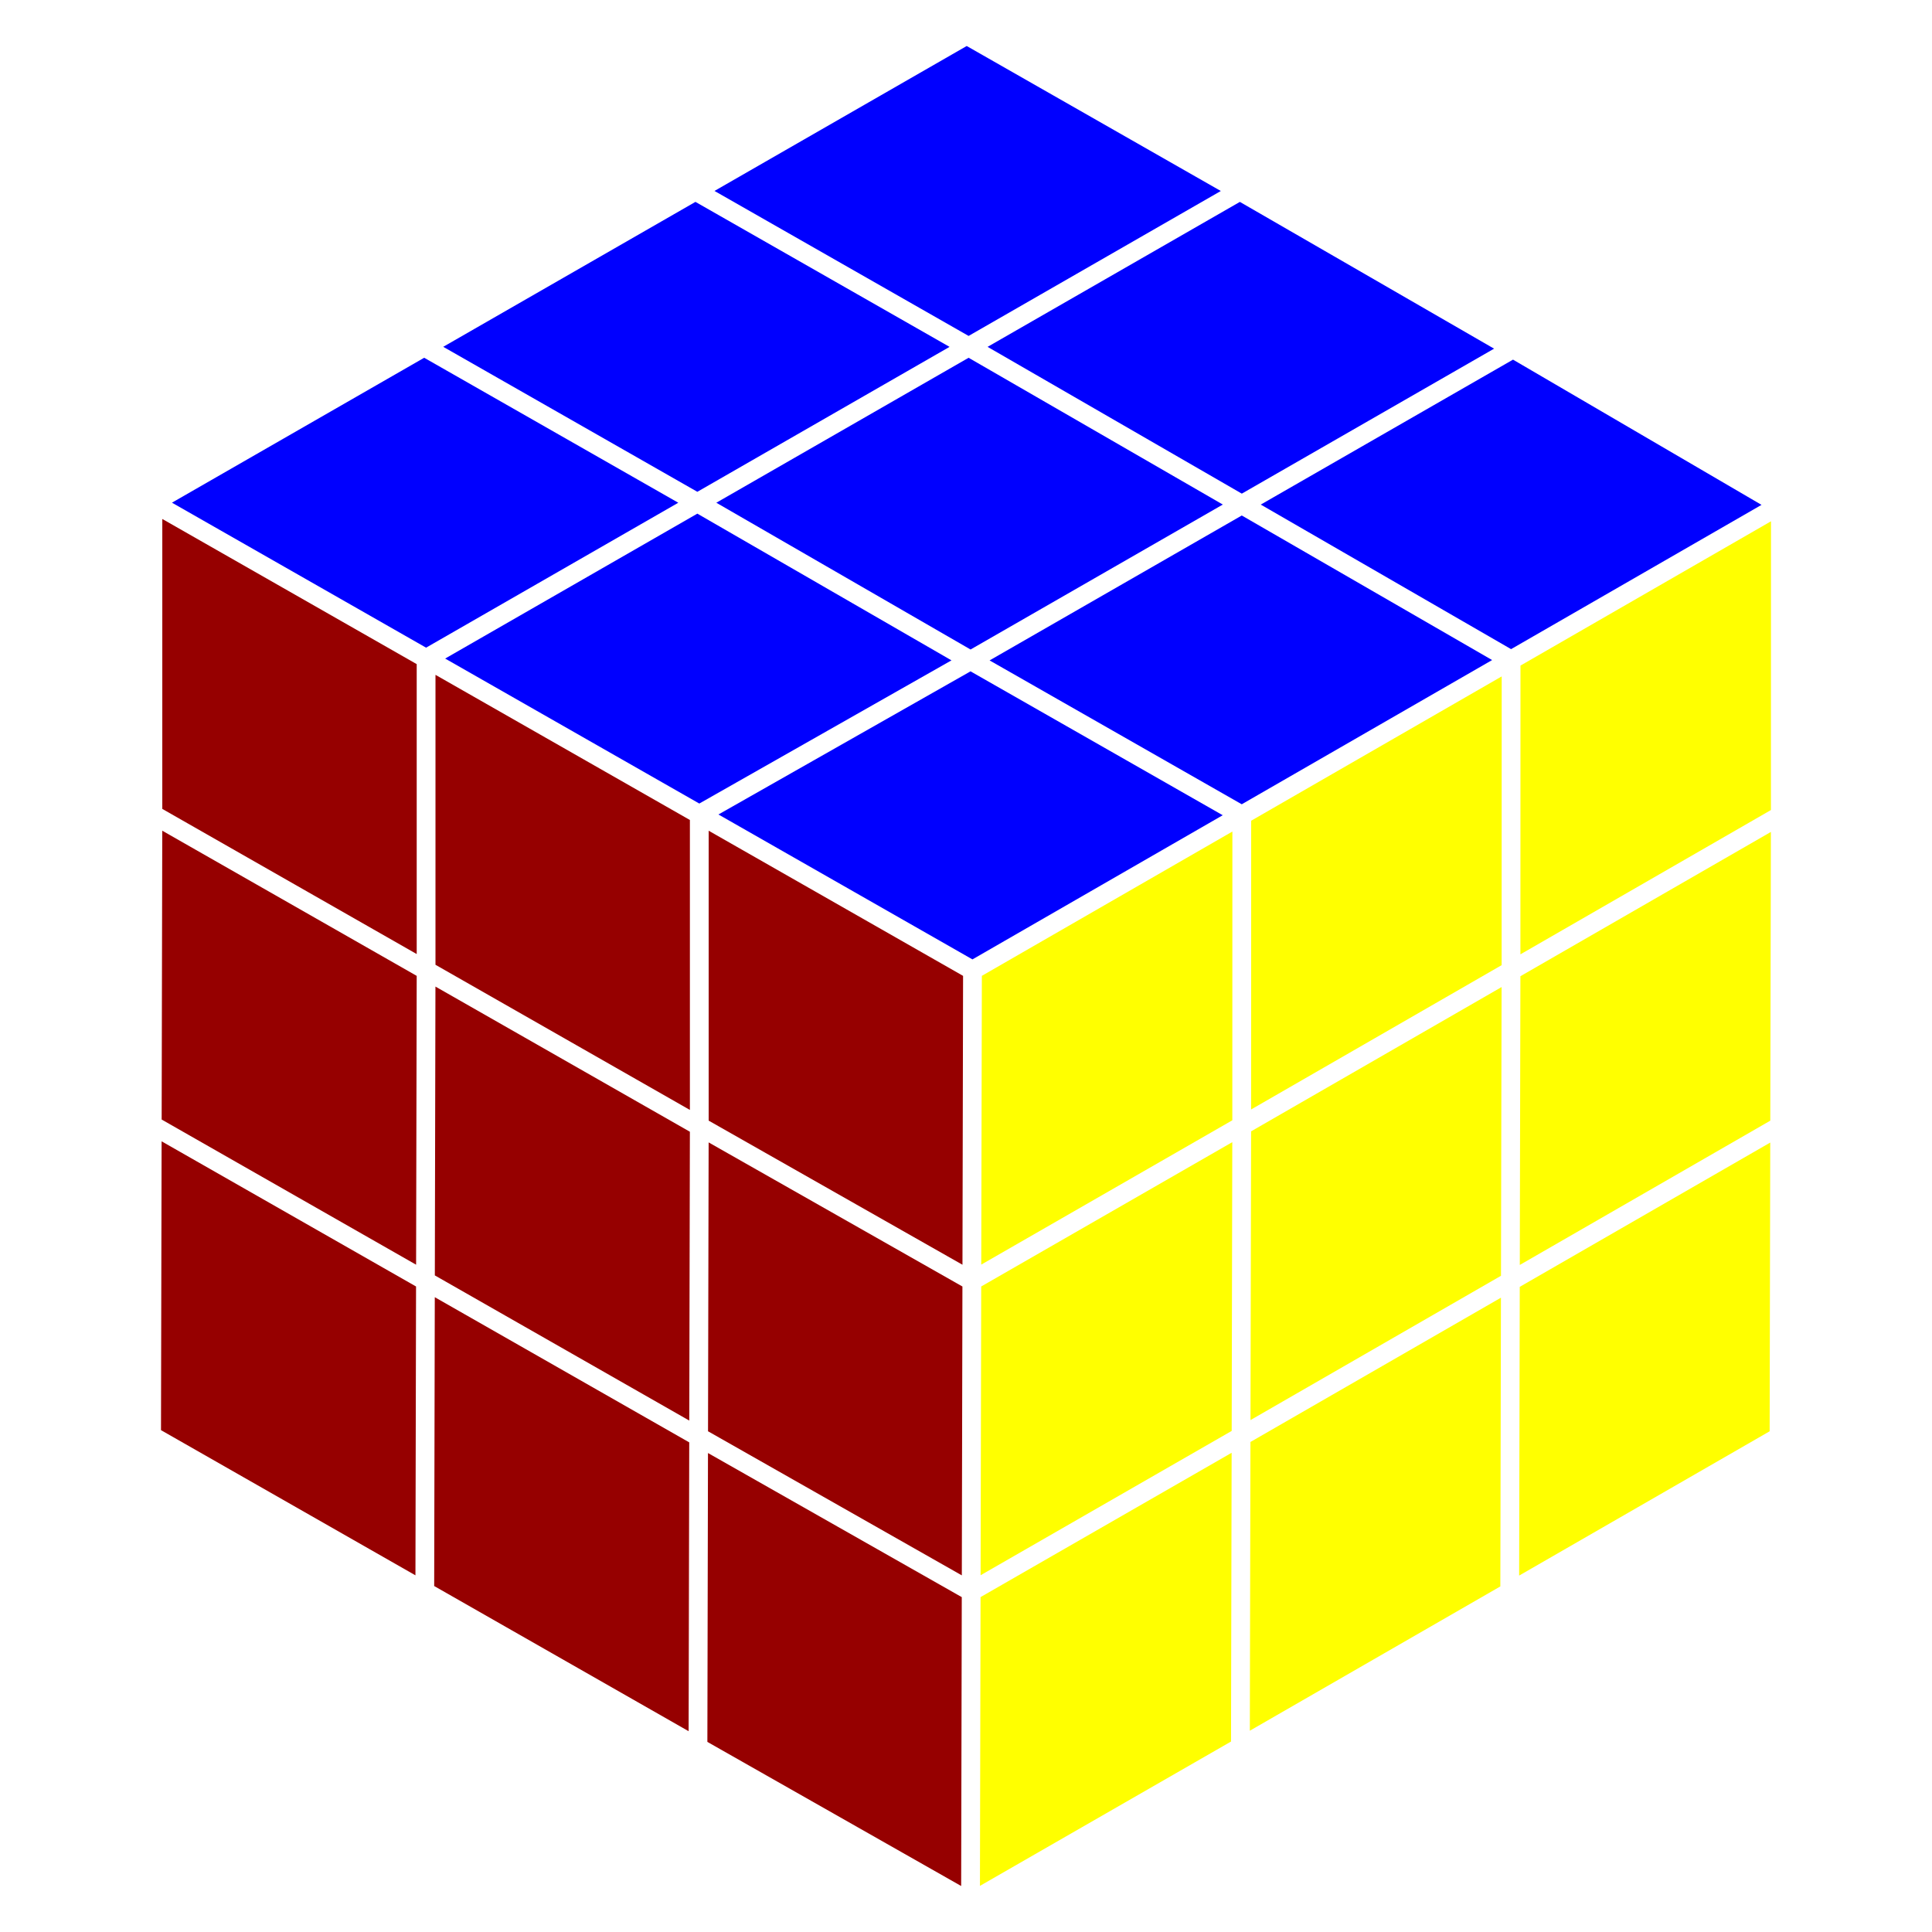
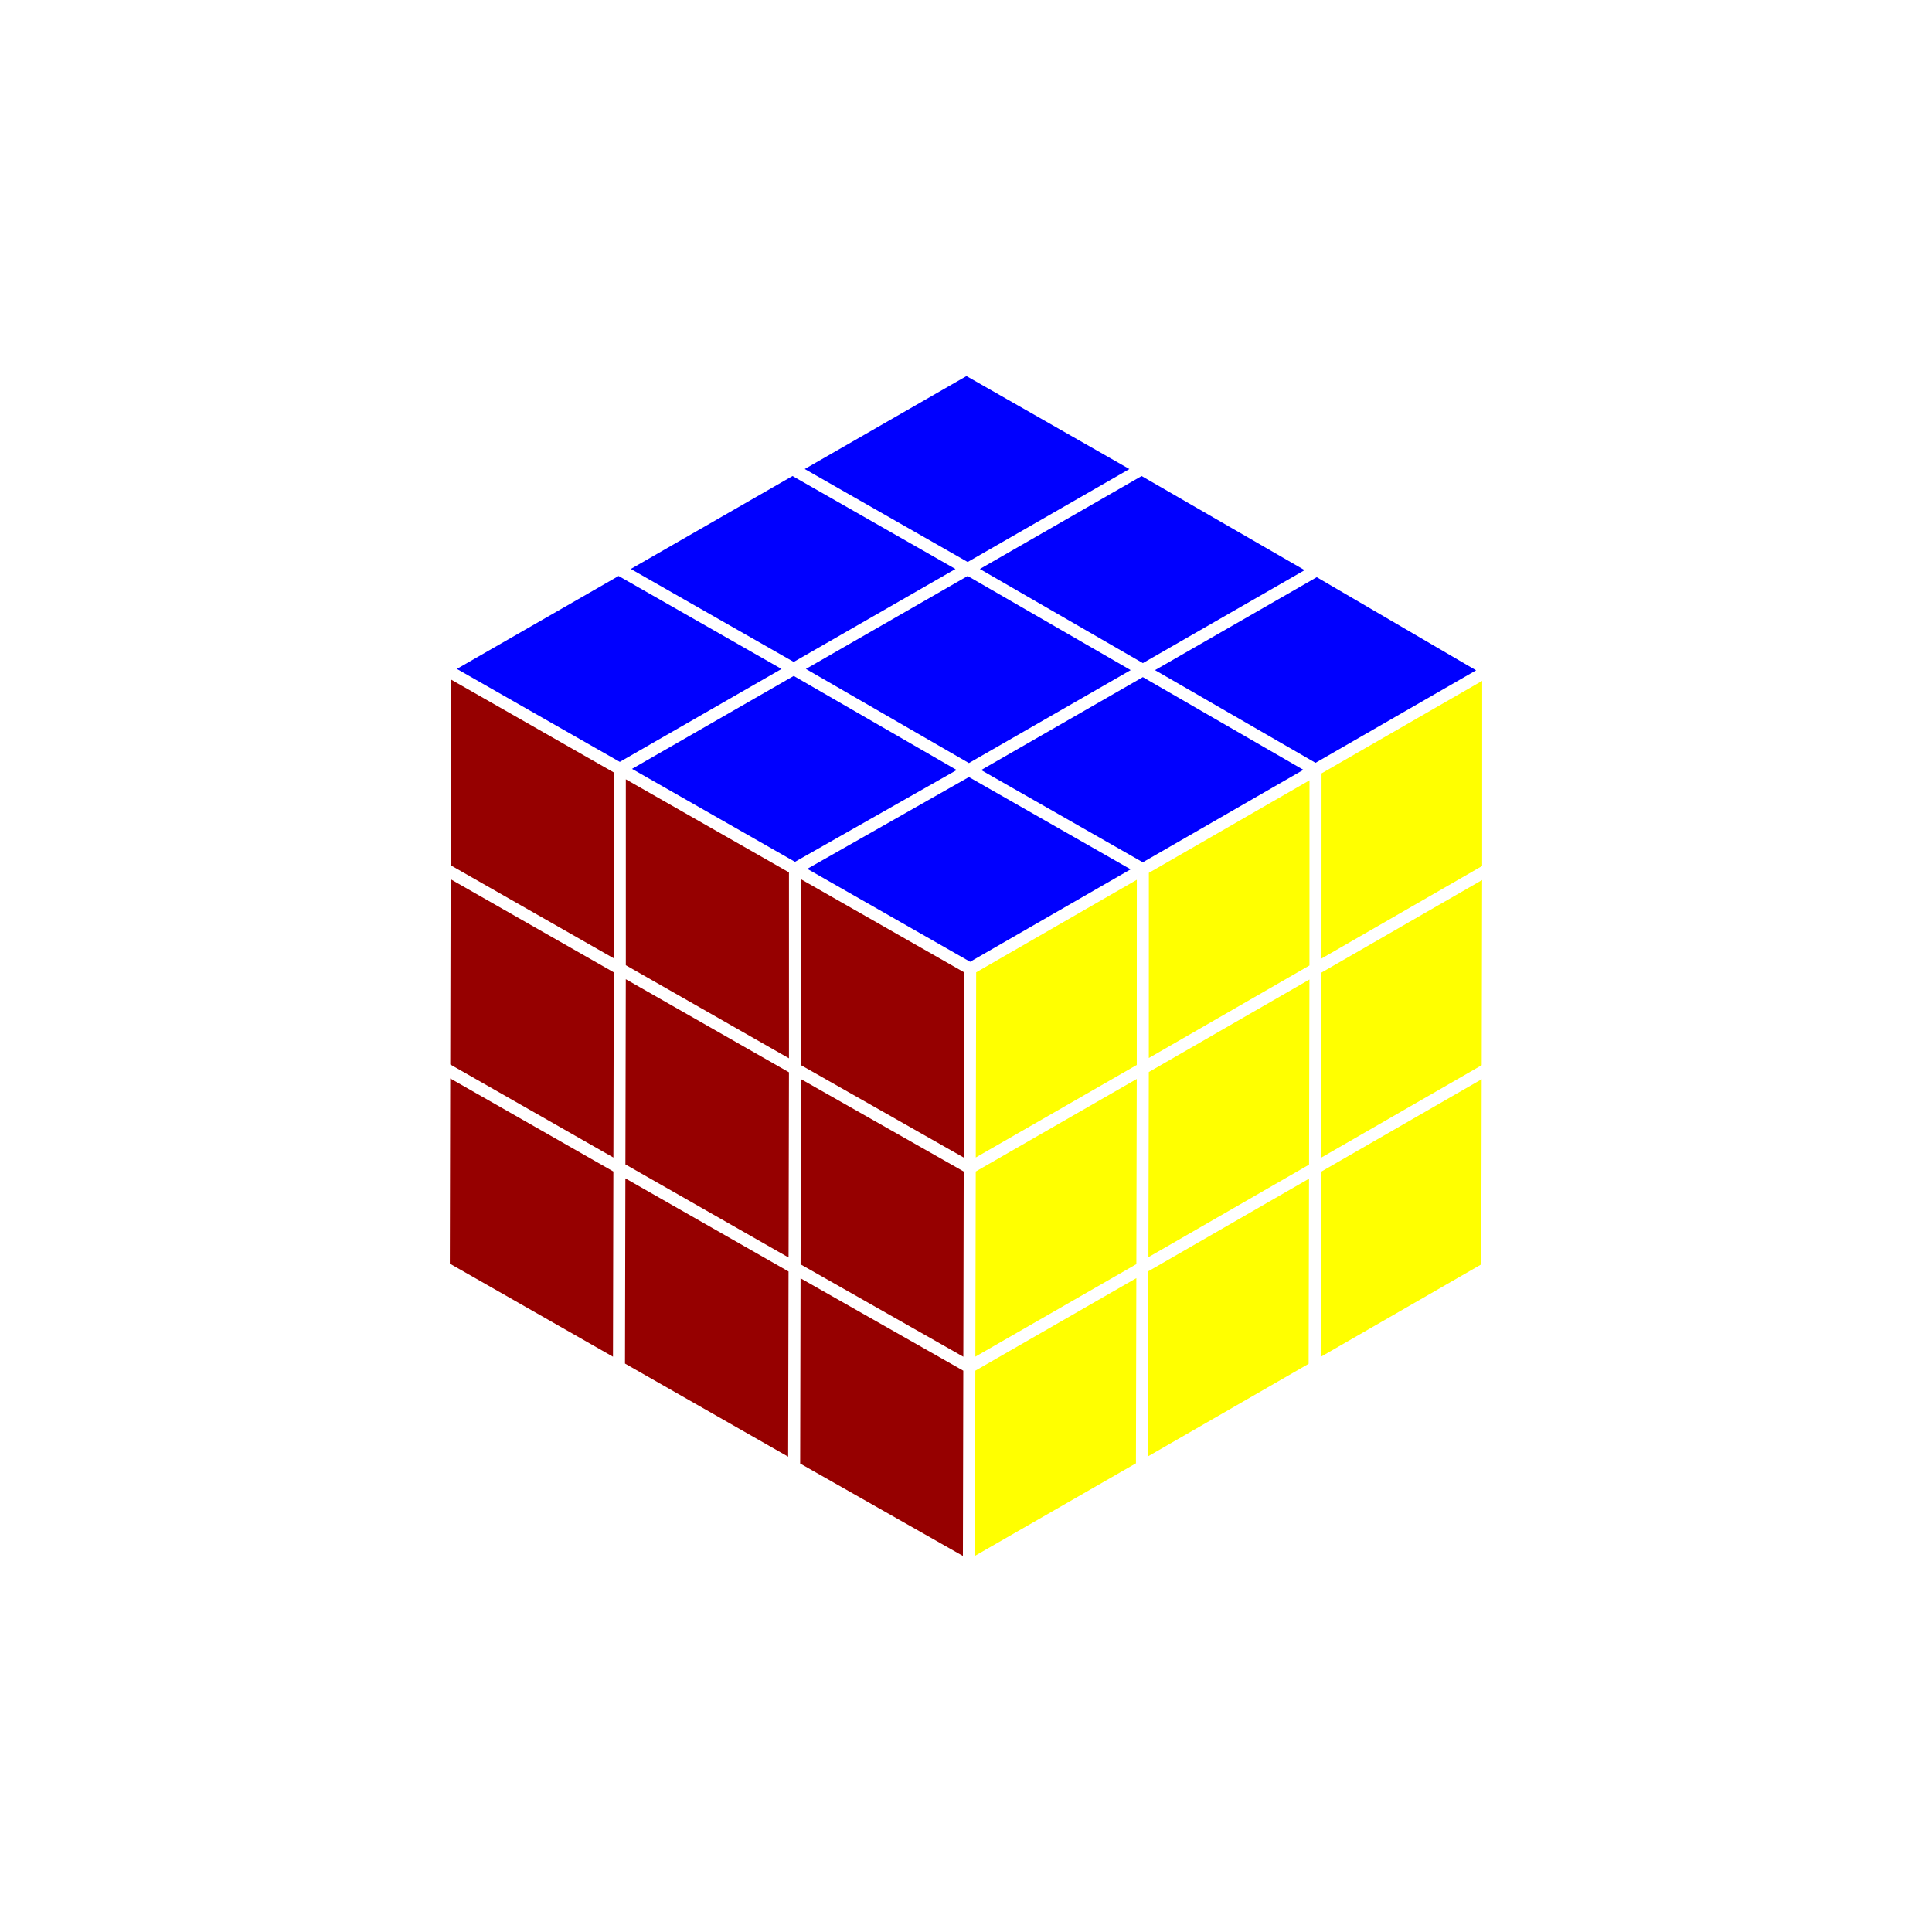
- <svg xmlns="http://www.w3.org/2000/svg" width="420" height="420" viewBox="0 0 420 420" version="1.1" xml:space="preserve" id="SVGRoot">
+ <svg xmlns="http://www.w3.org/2000/svg" width="655" height="655" viewBox="0 0 655 655" version="1.1" xml:space="preserve" id="SVGRoot">
  <defs id="defs48" />
  <style type="text/css" id="style1">
g.prefab path {
  vector-effect:non-scaling-stroke;
  -inkscape-stroke:hairline;
  fill: none;
  fill-opacity: 1;
  stroke-opacity: 1;
  stroke: #00349c;
}
</style>
-   <path id="path51" style="fill:#ffff00;fill-opacity:1;stroke:none;stroke-width:5.133;stroke-linecap:round;stroke-linejoin:round;stroke-dasharray:none;stroke-dashoffset:0;stroke-opacity:1" d="m 213.446,212.141 c -0.044,20.925 -0.088,41.849 -0.132,62.774 18.194,-10.458 36.388,-20.916 54.582,-31.374 0.005,-20.924 0.009,-41.848 0.014,-62.772 -18.155,10.457 -36.31,20.914 -54.465,31.372 z" />
-   <path id="path51-4" style="fill:#ffff00;fill-opacity:1;stroke:none;stroke-width:5.133;stroke-linecap:round;stroke-linejoin:round;stroke-dasharray:none;stroke-dashoffset:0;stroke-opacity:1" d="m 213.305,279.669 c -0.044,20.925 -0.088,41.849 -0.132,62.774 18.195,-10.458 36.389,-20.916 54.584,-31.374 0.044,-20.925 0.088,-41.849 0.132,-62.774 -18.195,10.458 -36.389,20.916 -54.584,31.374 z" />
-   <path id="path50" style="fill:#960000;fill-opacity:1;stroke:none;stroke-width:5.133;stroke-linecap:round;stroke-linejoin:round;stroke-dasharray:none;stroke-dashoffset:0;stroke-opacity:1" d="m 154.058,243.616 c 18.391,10.442 36.783,20.885 55.174,31.327 0.044,-20.933 0.088,-41.865 0.132,-62.798 -18.435,-10.518 -36.87,-21.037 -55.306,-31.555 0,21.009 0,42.017 0,63.026 z" />
-   <path id="path50-5" style="fill:#960000;fill-opacity:1;stroke:none;stroke-width:5.133;stroke-linecap:round;stroke-linejoin:round;stroke-dasharray:none;stroke-dashoffset:0;stroke-opacity:1" d="m 153.919,311.145 c 18.391,10.442 36.781,20.884 55.172,31.325 0.044,-20.932 0.088,-41.864 0.132,-62.796 -18.391,-10.442 -36.781,-20.884 -55.172,-31.325 -0.044,20.932 -0.088,41.864 -0.132,62.796 z" />
-   <path id="path50-1" style="fill:#960000;fill-opacity:1;stroke:none;stroke-width:5.133;stroke-linecap:round;stroke-linejoin:round;stroke-dasharray:none;stroke-dashoffset:0;stroke-opacity:1" d="m 153.777,378.673 c 18.391,10.442 36.781,20.885 55.172,31.327 0.044,-20.933 0.088,-41.865 0.132,-62.798 -18.391,-10.442 -36.781,-20.884 -55.172,-31.325 -0.044,20.932 -0.088,41.864 -0.132,62.796 z" />
-   <path id="path51-2" style="fill:#ffff00;fill-opacity:1;stroke:none;stroke-width:5.133;stroke-linecap:round;stroke-linejoin:round;stroke-dasharray:none;stroke-dashoffset:0;stroke-opacity:1" d="m 213.163,347.196 c -0.044,20.925 -0.088,41.85 -0.132,62.776 18.195,-10.459 36.389,-20.917 54.584,-31.376 0.044,-20.925 0.088,-41.849 0.132,-62.774 -18.195,10.458 -36.389,20.916 -54.584,31.374 z" />
-   <path id="path49" style="fill:#0000ff;fill-opacity:1;stroke:none;stroke-width:5.133;stroke-linecap:round;stroke-linejoin:round;stroke-dasharray:none;stroke-dashoffset:0;stroke-opacity:1" d="m 156.181,177.06 c 18.407,10.502 36.813,21.003 55.22,31.505 18.136,-10.447 36.273,-20.894 54.409,-31.341 -18.275,-10.427 -36.55,-20.854 -54.825,-31.281 -18.268,10.373 -36.536,20.745 -54.803,31.118 z" />
-   <path id="path49-2" style="fill:#0000ff;fill-opacity:1;stroke:none;stroke-width:5.133;stroke-linecap:round;stroke-linejoin:round;stroke-dasharray:none;stroke-dashoffset:0;stroke-opacity:1" d="m 96.772,143.165 c 18.416,10.506 36.832,21.013 55.248,31.519 18.274,-10.376 36.549,-20.752 54.823,-31.128 -18.415,-10.632 -36.831,-21.264 -55.246,-31.896 -18.275,10.502 -36.55,21.003 -54.825,31.505 z" />
-   <path id="path49-2-8" style="fill:#0000ff;fill-opacity:1;stroke:none;stroke-width:5.133;stroke-linecap:round;stroke-linejoin:round;stroke-dasharray:none;stroke-dashoffset:0;stroke-opacity:1" d="m 37.384,109.278 c 18.414,10.506 36.828,21.013 55.242,31.519 C 110.902,130.295 129.179,119.793 147.455,109.291 129.042,98.784 110.629,88.278 92.215,77.772 73.938,88.274 55.661,98.776 37.384,109.278 Z" />
-   <path id="path49-6" style="fill:#0000ff;fill-opacity:1;stroke:none;stroke-width:5.133;stroke-linecap:round;stroke-linejoin:round;stroke-dasharray:none;stroke-dashoffset:0;stroke-opacity:1" d="m 215.128,143.567 c 18.272,10.425 36.545,20.85 54.817,31.275 18.143,-10.451 36.286,-20.901 54.429,-31.352 -18.14,-10.475 -36.281,-20.951 -54.421,-31.426 -18.275,10.501 -36.55,21.002 -54.825,31.503 z" />
-   <path id="path49-2-1" style="fill:#0000ff;fill-opacity:1;stroke:none;stroke-width:5.133;stroke-linecap:round;stroke-linejoin:round;stroke-dasharray:none;stroke-dashoffset:0;stroke-opacity:1" d="m 155.723,109.289 c 18.422,10.636 36.844,21.272 55.266,31.908 18.281,-10.504 36.562,-21.009 54.843,-31.513 C 247.41,99.048 228.988,88.412 210.566,77.776 192.285,88.28 174.004,98.784 155.723,109.289 Z" />
-   <path id="path49-2-8-8" style="fill:#0000ff;fill-opacity:1;stroke:none;stroke-width:5.133;stroke-linecap:round;stroke-linejoin:round;stroke-dasharray:none;stroke-dashoffset:0;stroke-opacity:1" d="M 96.355,75.394 C 114.769,85.9 133.183,96.406 151.597,106.913 169.873,96.41 188.149,85.908 206.424,75.406 188.011,64.899 169.598,54.393 151.184,43.887 132.908,54.389 114.631,64.891 96.355,75.394 Z" />
-   <path id="path49-6-7" style="fill:#0000ff;fill-opacity:1;stroke:none;stroke-width:5.133;stroke-linecap:round;stroke-linejoin:round;stroke-dasharray:none;stroke-dashoffset:0;stroke-opacity:1" d="m 274.078,109.692 c 18.14,10.475 36.279,20.949 54.419,31.424 18.147,-10.454 36.294,-20.908 54.441,-31.362 C 364.93,99.23 346.922,88.706 328.915,78.181 310.636,88.685 292.357,99.188 274.078,109.692 Z" />
-   <path id="path49-2-1-9" style="fill:#0000ff;fill-opacity:1;stroke:none;stroke-width:5.133;stroke-linecap:round;stroke-linejoin:round;stroke-dasharray:none;stroke-dashoffset:0;stroke-opacity:1" d="m 214.692,75.404 c 18.422,10.636 36.844,21.272 55.266,31.908 18.281,-10.505 36.562,-21.01 54.843,-31.515 -18.421,-10.635 -36.843,-21.271 -55.264,-31.906 -18.282,10.504 -36.564,21.009 -54.845,31.513 z" />
-   <path id="path49-2-8-8-5" style="fill:#0000ff;fill-opacity:1;stroke:none;stroke-width:5.133;stroke-linecap:round;stroke-linejoin:round;stroke-dasharray:none;stroke-dashoffset:0;stroke-opacity:1" d="m 155.324,41.509 c 18.414,10.506 36.828,21.013 55.242,31.519 18.276,-10.502 36.553,-21.005 54.829,-31.507 C 246.982,31.014 228.569,20.507 210.155,10 191.878,20.503 173.601,31.006 155.324,41.509 Z" />
-   <path id="path54" style="fill:#960000;fill-opacity:1;stroke:none;stroke-width:5.133;stroke-linecap:round;stroke-linejoin:round;stroke-dasharray:none;stroke-dashoffset:0;stroke-opacity:1" d="m 94.388,344.79 c 18.438,10.52 36.876,21.04 55.314,31.559 0.044,-20.93 0.088,-41.86 0.132,-62.79 -18.438,-10.52 -36.876,-21.04 -55.314,-31.559 -0.044,20.93 -0.088,41.86 -0.132,62.79 z" />
-   <path id="path48" style="fill:#960000;fill-opacity:1;stroke:none;stroke-width:5.133;stroke-linecap:round;stroke-linejoin:round;stroke-dasharray:none;stroke-dashoffset:0;stroke-opacity:1" d="m 94.529,277.262 c 18.438,10.52 36.876,21.04 55.314,31.559 0.044,-20.93 0.088,-41.86 0.132,-62.79 -18.438,-10.52 -36.876,-21.04 -55.314,-31.559 -0.044,20.93 -0.088,41.86 -0.132,62.79 z" />
-   <path id="path1" style="fill:#960000;fill-opacity:1;stroke:none;stroke-width:5.133;stroke-linecap:round;stroke-linejoin:round;stroke-dasharray:none;stroke-dashoffset:0;stroke-opacity:1" d="m 94.669,209.735 c 18.436,10.518 36.872,21.037 55.308,31.555 0,-21.01 0,-42.02 0,-63.03 -18.435,-10.518 -36.87,-21.037 -55.306,-31.555 -6.63e-4,21.01 -10e-4,42.02 -0.002,63.03 z" />
-   <path id="path62" style="fill:#960000;fill-opacity:1;stroke:none;stroke-width:5.133;stroke-linecap:round;stroke-linejoin:round;stroke-dasharray:none;stroke-dashoffset:0;stroke-opacity:1" d="m 35,310.903 c 18.438,10.52 36.876,21.039 55.314,31.559 0.044,-20.93 0.088,-41.86 0.132,-62.79 C 72.007,269.153 53.569,258.633 35.132,248.113 35.088,269.043 35.044,289.973 35,310.903 Z" />
-   <path id="path59" style="fill:#960000;fill-opacity:1;stroke:none;stroke-width:5.133;stroke-linecap:round;stroke-linejoin:round;stroke-dasharray:none;stroke-dashoffset:0;stroke-opacity:1" d="m 35.142,243.376 c 18.438,10.52 36.876,21.04 55.314,31.559 0.044,-20.93 0.088,-41.86 0.132,-62.79 -18.438,-10.52 -36.876,-21.04 -55.314,-31.559 -0.044,20.93 -0.088,41.86 -0.132,62.79 z" />
-   <path id="path56" style="fill:#960000;fill-opacity:1;stroke:none;stroke-width:5.133;stroke-linecap:round;stroke-linejoin:round;stroke-dasharray:none;stroke-dashoffset:0;stroke-opacity:1" d="m 35.281,175.848 c 18.436,10.518 36.872,21.037 55.308,31.555 0,-21.009 0,-42.019 0,-63.028 -18.435,-10.518 -36.871,-21.037 -55.306,-31.555 -6.65e-4,21.009 -0.001,42.019 -0.002,63.028 z" />
-   <path id="path68" style="fill:#ffff00;fill-opacity:1;stroke:none;stroke-width:5.133;stroke-linecap:round;stroke-linejoin:round;stroke-dasharray:none;stroke-dashoffset:0;stroke-opacity:1" d="m 271.977,245.945 c -0.044,20.923 -0.088,41.845 -0.132,62.768 18.152,-10.456 36.304,-20.912 54.457,-31.368 0.044,-20.923 0.088,-41.845 0.132,-62.768 -18.152,10.456 -36.304,20.912 -54.457,31.368 z" />
-   <path id="path67" style="fill:#ffff00;fill-opacity:1;stroke:none;stroke-width:5.133;stroke-linecap:round;stroke-linejoin:round;stroke-dasharray:none;stroke-dashoffset:0;stroke-opacity:1" d="m 271.835,313.473 c -0.044,20.923 -0.088,41.845 -0.132,62.768 18.152,-10.456 36.304,-20.912 54.457,-31.368 0.044,-20.923 0.088,-41.845 0.132,-62.768 -18.152,10.456 -36.304,20.912 -54.457,31.368 z" />
-   <path id="path64" style="fill:#ffff00;fill-opacity:1;stroke:none;stroke-width:5.133;stroke-linecap:round;stroke-linejoin:round;stroke-dasharray:none;stroke-dashoffset:0;stroke-opacity:1" d="m 271.993,178.418 c -0.005,20.924 -0.009,41.848 -0.014,62.772 18.154,-10.457 36.308,-20.914 54.463,-31.372 0.005,-20.924 0.009,-41.848 0.014,-62.772 -18.154,10.457 -36.308,20.914 -54.463,31.372 z" />
-   <path id="path74" style="fill:#ffff00;fill-opacity:1;stroke:none;stroke-width:5.133;stroke-linecap:round;stroke-linejoin:round;stroke-dasharray:none;stroke-dashoffset:0;stroke-opacity:1" d="m 330.521,212.222 c -0.044,20.923 -0.088,41.845 -0.132,62.768 18.152,-10.456 36.304,-20.912 54.457,-31.368 0.044,-20.923 0.088,-41.845 0.132,-62.768 -18.152,10.456 -36.304,20.912 -54.457,31.368 z" />
-   <path id="path73" style="fill:#ffff00;fill-opacity:1;stroke:none;stroke-width:5.133;stroke-linecap:round;stroke-linejoin:round;stroke-dasharray:none;stroke-dashoffset:0;stroke-opacity:1" d="m 330.38,279.749 c -0.044,20.923 -0.088,41.845 -0.132,62.768 18.152,-10.456 36.304,-20.912 54.457,-31.368 0.044,-20.923 0.088,-41.845 0.132,-62.768 -18.152,10.456 -36.304,20.912 -54.457,31.368 z" />
-   <path id="path70" style="fill:#ffff00;fill-opacity:1;stroke:none;stroke-width:5.133;stroke-linecap:round;stroke-linejoin:round;stroke-dasharray:none;stroke-dashoffset:0;stroke-opacity:1" d="m 330.537,144.694 c -0.005,20.924 -0.009,41.848 -0.014,62.772 18.154,-10.457 36.308,-20.914 54.463,-31.372 0.005,-20.924 0.009,-41.848 0.014,-62.772 -18.154,10.457 -36.308,20.914 -54.463,31.372 z" />
+   <g id="g1" transform="translate(117.5,117.5)">
+     <path id="path51" style="fill:#ffff00;fill-opacity:1;stroke:none;stroke-width:5.133;stroke-linecap:round;stroke-linejoin:round;stroke-dasharray:none;stroke-dashoffset:0;stroke-opacity:1" d="m 213.446,212.141 c -0.044,20.925 -0.088,41.849 -0.132,62.774 18.194,-10.458 36.388,-20.916 54.582,-31.374 0.005,-20.924 0.009,-41.848 0.014,-62.772 -18.155,10.457 -36.31,20.914 -54.465,31.372 z" />
+     <path id="path51-4" style="fill:#ffff00;fill-opacity:1;stroke:none;stroke-width:5.133;stroke-linecap:round;stroke-linejoin:round;stroke-dasharray:none;stroke-dashoffset:0;stroke-opacity:1" d="m 213.305,279.669 c -0.044,20.925 -0.088,41.849 -0.132,62.774 18.195,-10.458 36.389,-20.916 54.584,-31.374 0.044,-20.925 0.088,-41.849 0.132,-62.774 -18.195,10.458 -36.389,20.916 -54.584,31.374 z" />
+     <path id="path50" style="fill:#960000;fill-opacity:1;stroke:none;stroke-width:5.133;stroke-linecap:round;stroke-linejoin:round;stroke-dasharray:none;stroke-dashoffset:0;stroke-opacity:1" d="m 154.058,243.616 c 18.391,10.442 36.783,20.885 55.174,31.327 0.044,-20.933 0.088,-41.865 0.132,-62.798 -18.435,-10.518 -36.87,-21.037 -55.306,-31.555 0,21.009 0,42.017 0,63.026 z" />
+     <path id="path50-5" style="fill:#960000;fill-opacity:1;stroke:none;stroke-width:5.133;stroke-linecap:round;stroke-linejoin:round;stroke-dasharray:none;stroke-dashoffset:0;stroke-opacity:1" d="m 153.919,311.145 c 18.391,10.442 36.781,20.884 55.172,31.325 0.044,-20.932 0.088,-41.864 0.132,-62.796 -18.391,-10.442 -36.781,-20.884 -55.172,-31.325 -0.044,20.932 -0.088,41.864 -0.132,62.796 z" />
+     <path id="path50-1" style="fill:#960000;fill-opacity:1;stroke:none;stroke-width:5.133;stroke-linecap:round;stroke-linejoin:round;stroke-dasharray:none;stroke-dashoffset:0;stroke-opacity:1" d="m 153.777,378.673 c 18.391,10.442 36.781,20.885 55.172,31.327 0.044,-20.933 0.088,-41.865 0.132,-62.798 -18.391,-10.442 -36.781,-20.884 -55.172,-31.325 -0.044,20.932 -0.088,41.864 -0.132,62.796 z" />
+     <path id="path51-2" style="fill:#ffff00;fill-opacity:1;stroke:none;stroke-width:5.133;stroke-linecap:round;stroke-linejoin:round;stroke-dasharray:none;stroke-dashoffset:0;stroke-opacity:1" d="m 213.163,347.196 c -0.044,20.925 -0.088,41.85 -0.132,62.776 18.195,-10.459 36.389,-20.917 54.584,-31.376 0.044,-20.925 0.088,-41.849 0.132,-62.774 -18.195,10.458 -36.389,20.916 -54.584,31.374 z" />
+     <path id="path49" style="fill:#0000ff;fill-opacity:1;stroke:none;stroke-width:5.133;stroke-linecap:round;stroke-linejoin:round;stroke-dasharray:none;stroke-dashoffset:0;stroke-opacity:1" d="m 156.181,177.06 c 18.407,10.502 36.813,21.003 55.22,31.505 18.136,-10.447 36.273,-20.894 54.409,-31.341 -18.275,-10.427 -36.55,-20.854 -54.825,-31.281 -18.268,10.373 -36.536,20.745 -54.803,31.118 z" />
+     <path id="path49-2" style="fill:#0000ff;fill-opacity:1;stroke:none;stroke-width:5.133;stroke-linecap:round;stroke-linejoin:round;stroke-dasharray:none;stroke-dashoffset:0;stroke-opacity:1" d="m 96.772,143.165 c 18.416,10.506 36.832,21.013 55.248,31.519 18.274,-10.376 36.549,-20.752 54.823,-31.128 -18.415,-10.632 -36.831,-21.264 -55.246,-31.896 -18.275,10.502 -36.55,21.003 -54.825,31.505 z" />
+     <path id="path49-2-8" style="fill:#0000ff;fill-opacity:1;stroke:none;stroke-width:5.133;stroke-linecap:round;stroke-linejoin:round;stroke-dasharray:none;stroke-dashoffset:0;stroke-opacity:1" d="m 37.384,109.278 c 18.414,10.506 36.828,21.013 55.242,31.519 C 110.902,130.295 129.179,119.793 147.455,109.291 129.042,98.784 110.629,88.278 92.215,77.772 73.938,88.274 55.661,98.776 37.384,109.278 Z" />
+     <path id="path49-6" style="fill:#0000ff;fill-opacity:1;stroke:none;stroke-width:5.133;stroke-linecap:round;stroke-linejoin:round;stroke-dasharray:none;stroke-dashoffset:0;stroke-opacity:1" d="m 215.128,143.567 c 18.272,10.425 36.545,20.85 54.817,31.275 18.143,-10.451 36.286,-20.901 54.429,-31.352 -18.14,-10.475 -36.281,-20.951 -54.421,-31.426 -18.275,10.501 -36.55,21.002 -54.825,31.503 z" />
+     <path id="path49-2-1" style="fill:#0000ff;fill-opacity:1;stroke:none;stroke-width:5.133;stroke-linecap:round;stroke-linejoin:round;stroke-dasharray:none;stroke-dashoffset:0;stroke-opacity:1" d="m 155.723,109.289 c 18.422,10.636 36.844,21.272 55.266,31.908 18.281,-10.504 36.562,-21.009 54.843,-31.513 C 247.41,99.048 228.988,88.412 210.566,77.776 192.285,88.28 174.004,98.784 155.723,109.289 Z" />
+     <path id="path49-2-8-8" style="fill:#0000ff;fill-opacity:1;stroke:none;stroke-width:5.133;stroke-linecap:round;stroke-linejoin:round;stroke-dasharray:none;stroke-dashoffset:0;stroke-opacity:1" d="M 96.355,75.394 C 114.769,85.9 133.183,96.406 151.597,106.913 169.873,96.41 188.149,85.908 206.424,75.406 188.011,64.899 169.598,54.393 151.184,43.887 132.908,54.389 114.631,64.891 96.355,75.394 Z" />
+     <path id="path49-6-7" style="fill:#0000ff;fill-opacity:1;stroke:none;stroke-width:5.133;stroke-linecap:round;stroke-linejoin:round;stroke-dasharray:none;stroke-dashoffset:0;stroke-opacity:1" d="m 274.078,109.692 c 18.14,10.475 36.279,20.949 54.419,31.424 18.147,-10.454 36.294,-20.908 54.441,-31.362 C 364.93,99.23 346.922,88.706 328.915,78.181 310.636,88.685 292.357,99.188 274.078,109.692 Z" />
+     <path id="path49-2-1-9" style="fill:#0000ff;fill-opacity:1;stroke:none;stroke-width:5.133;stroke-linecap:round;stroke-linejoin:round;stroke-dasharray:none;stroke-dashoffset:0;stroke-opacity:1" d="m 214.692,75.404 c 18.422,10.636 36.844,21.272 55.266,31.908 18.281,-10.505 36.562,-21.01 54.843,-31.515 -18.421,-10.635 -36.843,-21.271 -55.264,-31.906 -18.282,10.504 -36.564,21.009 -54.845,31.513 z" />
+     <path id="path49-2-8-8-5" style="fill:#0000ff;fill-opacity:1;stroke:none;stroke-width:5.133;stroke-linecap:round;stroke-linejoin:round;stroke-dasharray:none;stroke-dashoffset:0;stroke-opacity:1" d="m 155.324,41.509 c 18.414,10.506 36.828,21.013 55.242,31.519 18.276,-10.502 36.553,-21.005 54.829,-31.507 C 246.982,31.014 228.569,20.507 210.155,10 191.878,20.503 173.601,31.006 155.324,41.509 Z" />
+     <path id="path54" style="fill:#960000;fill-opacity:1;stroke:none;stroke-width:5.133;stroke-linecap:round;stroke-linejoin:round;stroke-dasharray:none;stroke-dashoffset:0;stroke-opacity:1" d="m 94.388,344.79 c 18.438,10.52 36.876,21.04 55.314,31.559 0.044,-20.93 0.088,-41.86 0.132,-62.79 -18.438,-10.52 -36.876,-21.04 -55.314,-31.559 -0.044,20.93 -0.088,41.86 -0.132,62.79 z" />
+     <path id="path48" style="fill:#960000;fill-opacity:1;stroke:none;stroke-width:5.133;stroke-linecap:round;stroke-linejoin:round;stroke-dasharray:none;stroke-dashoffset:0;stroke-opacity:1" d="m 94.529,277.262 c 18.438,10.52 36.876,21.04 55.314,31.559 0.044,-20.93 0.088,-41.86 0.132,-62.79 -18.438,-10.52 -36.876,-21.04 -55.314,-31.559 -0.044,20.93 -0.088,41.86 -0.132,62.79 z" />
+     <path id="path1" style="fill:#960000;fill-opacity:1;stroke:none;stroke-width:5.133;stroke-linecap:round;stroke-linejoin:round;stroke-dasharray:none;stroke-dashoffset:0;stroke-opacity:1" d="m 94.669,209.735 c 18.436,10.518 36.872,21.037 55.308,31.555 0,-21.01 0,-42.02 0,-63.03 -18.435,-10.518 -36.87,-21.037 -55.306,-31.555 -6.63e-4,21.01 -10e-4,42.02 -0.002,63.03 z" />
+     <path id="path62" style="fill:#960000;fill-opacity:1;stroke:none;stroke-width:5.133;stroke-linecap:round;stroke-linejoin:round;stroke-dasharray:none;stroke-dashoffset:0;stroke-opacity:1" d="m 35,310.903 c 18.438,10.52 36.876,21.039 55.314,31.559 0.044,-20.93 0.088,-41.86 0.132,-62.79 C 72.007,269.153 53.569,258.633 35.132,248.113 35.088,269.043 35.044,289.973 35,310.903 Z" />
+     <path id="path59" style="fill:#960000;fill-opacity:1;stroke:none;stroke-width:5.133;stroke-linecap:round;stroke-linejoin:round;stroke-dasharray:none;stroke-dashoffset:0;stroke-opacity:1" d="m 35.142,243.376 c 18.438,10.52 36.876,21.04 55.314,31.559 0.044,-20.93 0.088,-41.86 0.132,-62.79 -18.438,-10.52 -36.876,-21.04 -55.314,-31.559 -0.044,20.93 -0.088,41.86 -0.132,62.79 z" />
+     <path id="path56" style="fill:#960000;fill-opacity:1;stroke:none;stroke-width:5.133;stroke-linecap:round;stroke-linejoin:round;stroke-dasharray:none;stroke-dashoffset:0;stroke-opacity:1" d="m 35.281,175.848 c 18.436,10.518 36.872,21.037 55.308,31.555 0,-21.009 0,-42.019 0,-63.028 -18.435,-10.518 -36.871,-21.037 -55.306,-31.555 -6.65e-4,21.009 -0.001,42.019 -0.002,63.028 z" />
+     <path id="path68" style="fill:#ffff00;fill-opacity:1;stroke:none;stroke-width:5.133;stroke-linecap:round;stroke-linejoin:round;stroke-dasharray:none;stroke-dashoffset:0;stroke-opacity:1" d="m 271.977,245.945 c -0.044,20.923 -0.088,41.845 -0.132,62.768 18.152,-10.456 36.304,-20.912 54.457,-31.368 0.044,-20.923 0.088,-41.845 0.132,-62.768 -18.152,10.456 -36.304,20.912 -54.457,31.368 z" />
+     <path id="path67" style="fill:#ffff00;fill-opacity:1;stroke:none;stroke-width:5.133;stroke-linecap:round;stroke-linejoin:round;stroke-dasharray:none;stroke-dashoffset:0;stroke-opacity:1" d="m 271.835,313.473 c -0.044,20.923 -0.088,41.845 -0.132,62.768 18.152,-10.456 36.304,-20.912 54.457,-31.368 0.044,-20.923 0.088,-41.845 0.132,-62.768 -18.152,10.456 -36.304,20.912 -54.457,31.368 z" />
+     <path id="path64" style="fill:#ffff00;fill-opacity:1;stroke:none;stroke-width:5.133;stroke-linecap:round;stroke-linejoin:round;stroke-dasharray:none;stroke-dashoffset:0;stroke-opacity:1" d="m 271.993,178.418 c -0.005,20.924 -0.009,41.848 -0.014,62.772 18.154,-10.457 36.308,-20.914 54.463,-31.372 0.005,-20.924 0.009,-41.848 0.014,-62.772 -18.154,10.457 -36.308,20.914 -54.463,31.372 z" />
+     <path id="path74" style="fill:#ffff00;fill-opacity:1;stroke:none;stroke-width:5.133;stroke-linecap:round;stroke-linejoin:round;stroke-dasharray:none;stroke-dashoffset:0;stroke-opacity:1" d="m 330.521,212.222 c -0.044,20.923 -0.088,41.845 -0.132,62.768 18.152,-10.456 36.304,-20.912 54.457,-31.368 0.044,-20.923 0.088,-41.845 0.132,-62.768 -18.152,10.456 -36.304,20.912 -54.457,31.368 z" />
+     <path id="path73" style="fill:#ffff00;fill-opacity:1;stroke:none;stroke-width:5.133;stroke-linecap:round;stroke-linejoin:round;stroke-dasharray:none;stroke-dashoffset:0;stroke-opacity:1" d="m 330.38,279.749 c -0.044,20.923 -0.088,41.845 -0.132,62.768 18.152,-10.456 36.304,-20.912 54.457,-31.368 0.044,-20.923 0.088,-41.845 0.132,-62.768 -18.152,10.456 -36.304,20.912 -54.457,31.368 z" />
+     <path id="path70" style="fill:#ffff00;fill-opacity:1;stroke:none;stroke-width:5.133;stroke-linecap:round;stroke-linejoin:round;stroke-dasharray:none;stroke-dashoffset:0;stroke-opacity:1" d="m 330.537,144.694 c -0.005,20.924 -0.009,41.848 -0.014,62.772 18.154,-10.457 36.308,-20.914 54.463,-31.372 0.005,-20.924 0.009,-41.848 0.014,-62.772 -18.154,10.457 -36.308,20.914 -54.463,31.372 z" />
+   </g>
</svg>
